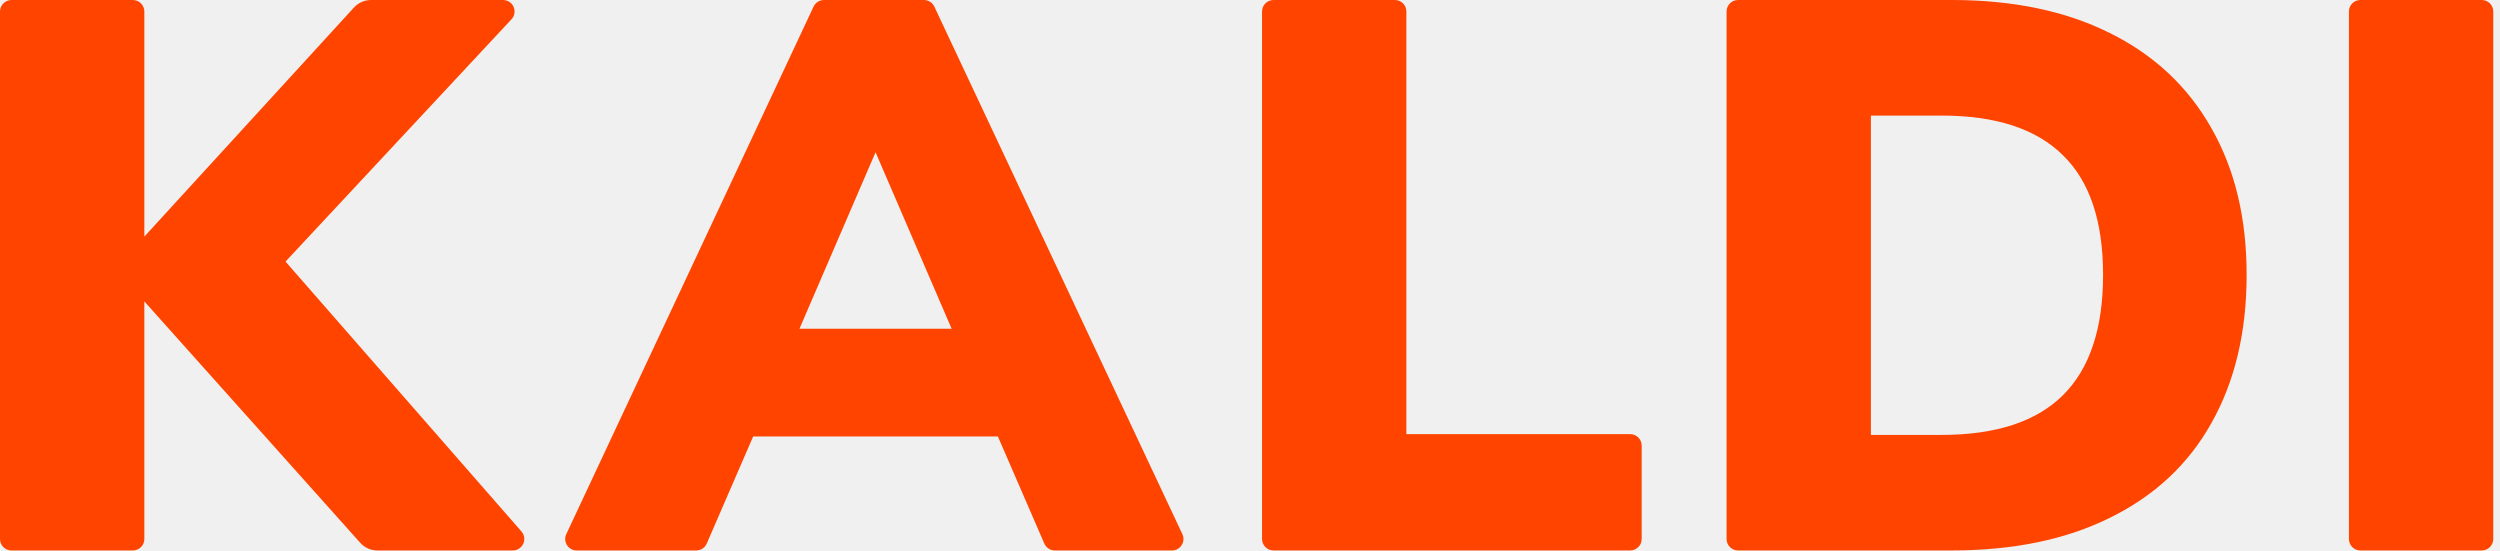
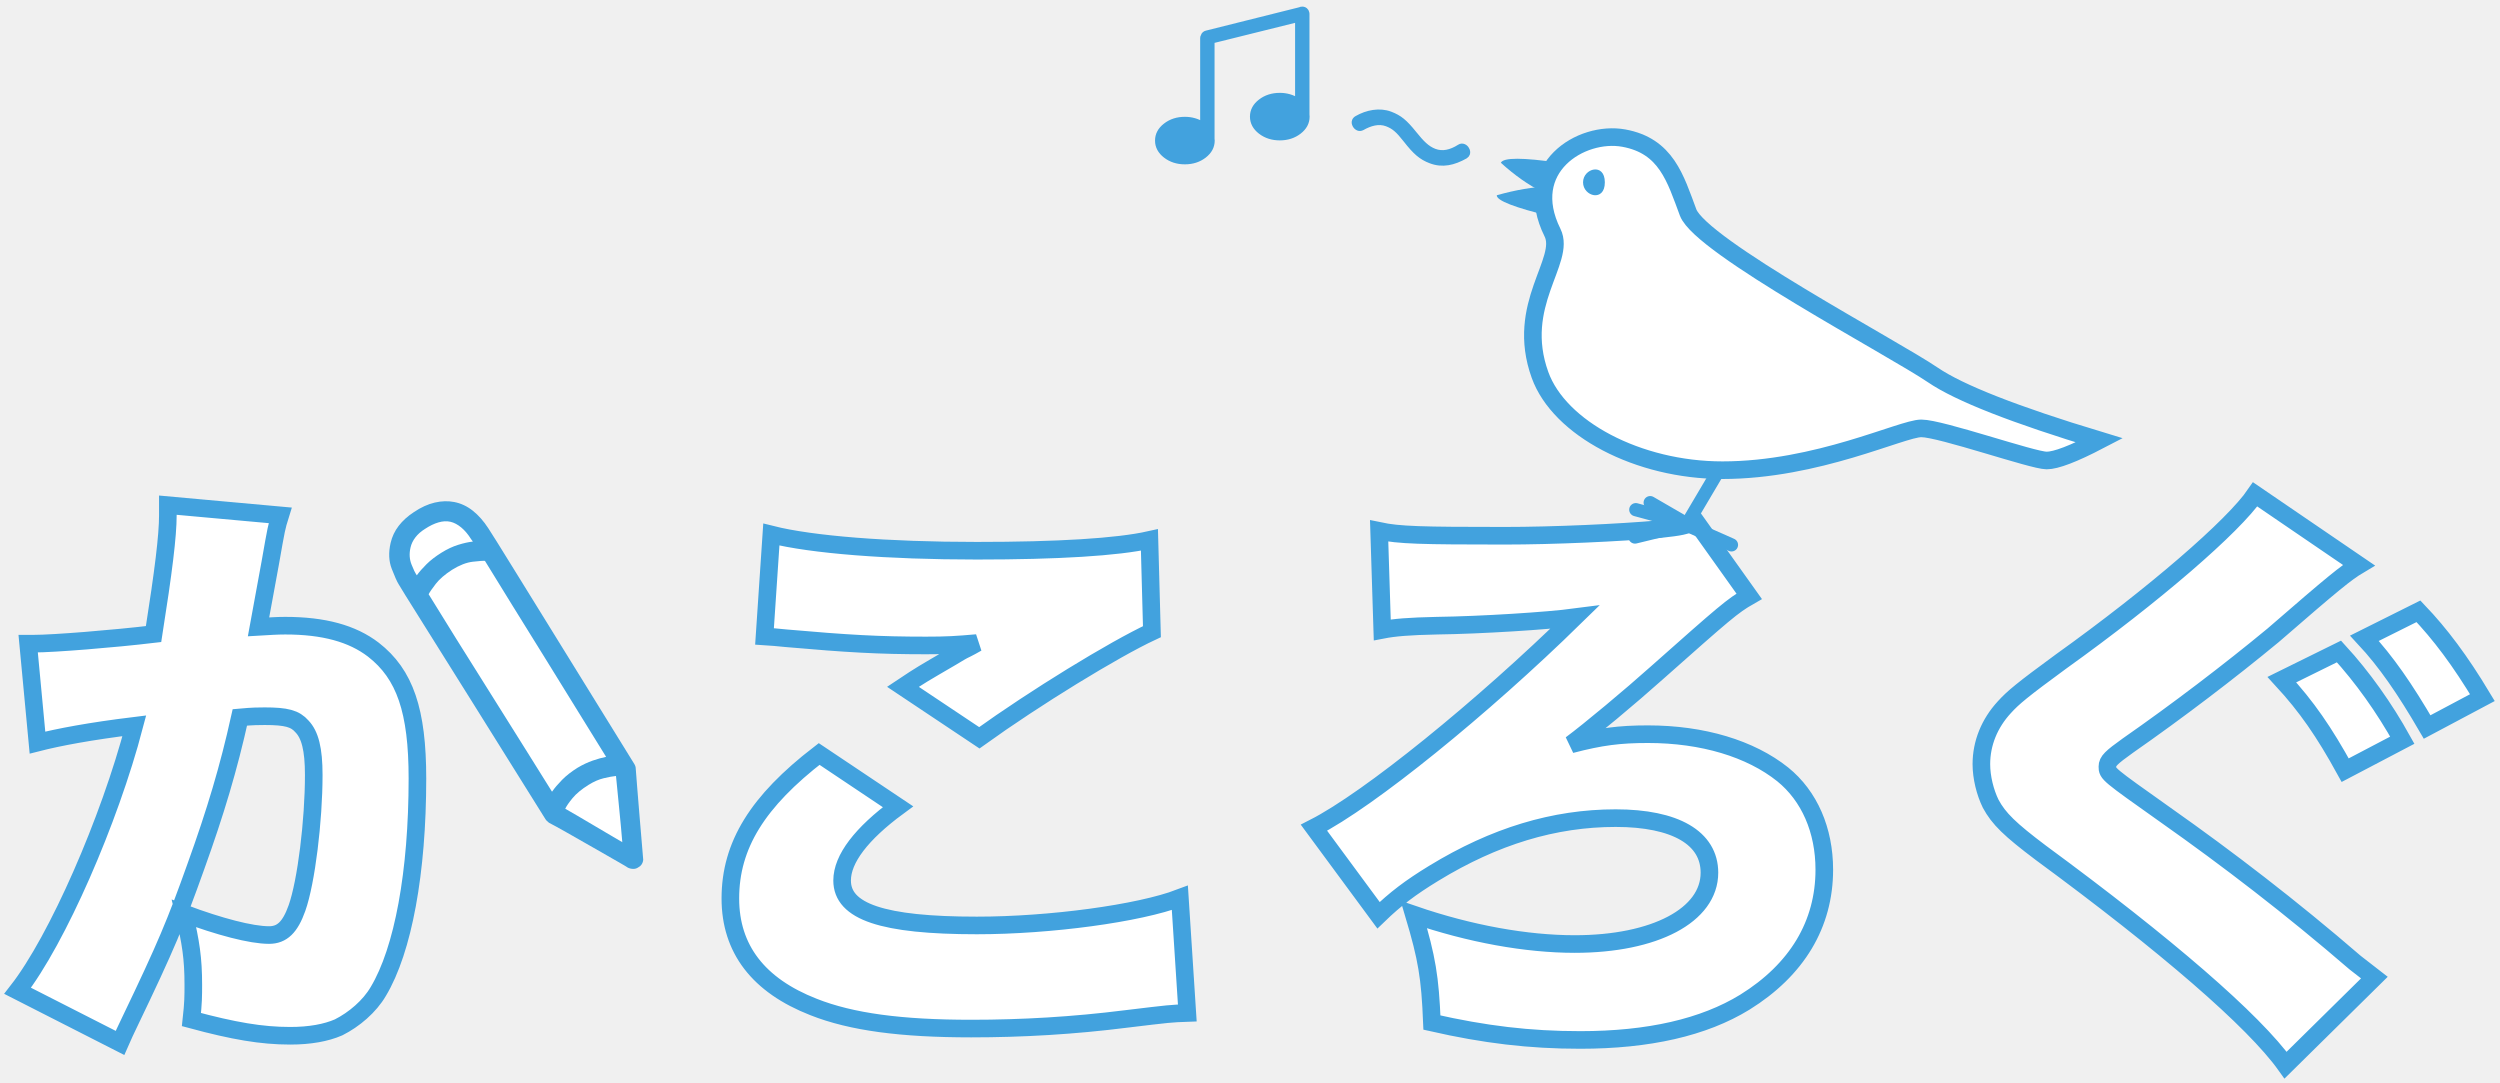
- <svg xmlns="http://www.w3.org/2000/svg" xmlns:xlink="http://www.w3.org/1999/xlink" viewBox="0 0 109 24">
-   <g transform="translate(-1470)">
-     <g style="mix-blend-mode:normal" transform="translate(1470)" fill="#f40">
-       <use xlink:href="#b" style="mix-blend-mode:normal" />
-       <use xlink:href="#c" style="mix-blend-mode:normal" />
-       <use xlink:href="#d" style="mix-blend-mode:normal" />
-       <use xlink:href="#e" style="mix-blend-mode:normal" />
-       <use xlink:href="#f" style="mix-blend-mode:normal" />
+ <svg xmlns="http://www.w3.org/2000/svg" width="284px" height="123px" viewBox="0 0 284 123" version="1.1">
+   <g id="Page-1" stroke="none" stroke-width="1" fill="none" fill-rule="evenodd">
+     <g id="Artboard" transform="translate(-608, -76)">
+       <g id="Group-5" transform="translate(610, 77)">
+         <path d="M2.257,83.358 L1.199,72.12 L1.834,72.12 C4.091,72.12 10.861,71.575 15.446,71.03 C16.574,63.879 17.068,59.861 17.068,57.545 L17.068,56.387 L29.833,57.545 C29.41,58.907 29.41,58.907 28.705,62.926 C28.141,66.059 27.647,68.647 27.365,70.213 C28.564,70.145 29.41,70.077 30.398,70.077 C34.77,70.077 38.015,70.962 40.413,72.801 C44.01,75.594 45.42,79.748 45.42,87.444 C45.42,98.069 43.798,106.923 40.977,111.623 C39.99,113.325 38.226,114.824 36.463,115.709 C35.053,116.322 33.219,116.663 30.962,116.663 C27.718,116.663 24.544,116.118 19.748,114.824 C19.96,112.917 19.96,112.099 19.96,110.874 C19.96,107.877 19.677,106.038 18.902,102.769 C22.922,104.267 26.519,105.221 28.564,105.221 C30.045,105.221 30.962,104.335 31.738,102.156 C32.796,99.159 33.642,92.212 33.642,87.036 C33.642,84.107 33.219,82.473 32.302,81.519 C31.526,80.634 30.539,80.361 28.07,80.361 C27.436,80.361 26.73,80.361 25.249,80.497 C23.98,86.218 22.499,91.19 20.242,97.456 C17.985,103.79 16.856,106.515 12.766,115.028 C12.201,116.186 12.06,116.526 11.637,117.48 L0,111.555 C4.514,105.765 10.438,92.212 13.259,81.451 C8.252,82.064 4.655,82.745 2.257,83.358 Z M84.848,71.303 L85.624,59.725 C90.208,60.882 98.813,61.563 108.969,61.563 C118.138,61.563 124.908,61.155 128.576,60.337 L128.858,70.758 C124.485,72.801 115.599,78.25 109.251,82.813 L100.576,77.024 C102.621,75.662 102.762,75.594 106.148,73.619 C107.065,73.074 107.135,73.006 107.84,72.665 C108.334,72.393 108.405,72.393 108.969,72.052 C106.641,72.256 105.583,72.324 103.186,72.324 C97.825,72.324 94.299,72.12 87.317,71.507 C86.047,71.371 85.836,71.371 84.848,71.303 Z M91.055,84.652 L100.012,90.646 C95.851,93.71 93.664,96.571 93.664,99.023 C93.664,102.564 98.249,104.131 108.969,104.131 C117.291,104.131 127.377,102.769 132.032,100.998 L132.878,114.075 C130.974,114.143 130.974,114.143 125.896,114.756 C119.971,115.505 114.117,115.845 108.334,115.845 C100.364,115.845 94.722,115.096 90.42,113.394 C84.143,110.942 80.969,106.787 80.969,101.066 C80.969,95.004 84.072,90.033 91.055,84.652 Z M155.024,70.554 L154.671,59.316 C156.928,59.793 159.397,59.861 168.918,59.861 C174.49,59.861 181.966,59.52 186.55,59.112 C189.018,58.839 189.301,58.771 190.641,58.226 L196.706,66.74 C194.802,67.829 193.955,68.579 186.197,75.457 C183.306,78.046 178.58,81.996 176.464,83.562 C179.85,82.677 181.966,82.404 185.21,82.404 C191.416,82.404 196.847,84.039 200.515,86.968 C203.547,89.42 205.24,93.302 205.24,97.797 C205.24,103.995 202.137,109.171 196.212,112.849 C191.558,115.709 185.28,117.139 177.522,117.139 C171.739,117.139 166.661,116.526 160.666,115.164 C160.455,109.988 160.102,107.877 158.621,102.905 C164.968,105.084 171.386,106.242 176.888,106.242 C185.986,106.242 192.192,102.973 192.192,98.137 C192.192,94.187 188.313,91.94 181.542,91.94 C174.56,91.94 167.789,93.983 160.878,98.205 C158.198,99.84 156.505,101.134 154.601,102.973 L147.266,93.029 C153.543,89.828 166.379,79.408 176.888,69.123 C173.784,69.532 166.308,70.009 161.23,70.077 C158.057,70.145 156.434,70.281 155.024,70.554 Z M254.187,55.161 L265.965,63.198 C264.484,64.083 263.144,65.173 256.232,71.167 C251.295,75.253 245.3,79.816 239.728,83.698 C237.824,85.061 237.401,85.469 237.401,86.082 C237.401,86.9 237.401,86.9 244.031,91.599 C251.083,96.571 258.277,102.088 265.542,108.354 C265.894,108.626 266.67,109.239 267.728,110.056 L257.643,120 C254.046,114.96 244.031,106.31 229.854,95.89 C226.328,93.234 225.058,92.008 224.142,90.305 C223.507,89.011 223.084,87.308 223.084,85.81 C223.084,83.426 224.001,81.179 225.693,79.34 C226.681,78.25 227.739,77.364 232.111,74.163 C242.761,66.535 251.718,58.771 254.187,55.161 Z M257.219,76.207 L263.708,73.006 C266.388,75.934 268.857,79.408 270.902,83.086 L264.413,86.491 C262.015,82.132 260.04,79.271 257.219,76.207 Z M266.6,71.507 L272.736,68.442 C275.204,71.03 277.461,74.027 280,78.25 L273.723,81.587 C271.184,77.228 269.068,74.163 266.6,71.507 Z" id="かころぐ" stroke="#42A2DE" stroke-width="2" fill="#FFFFFF" />
+         <g id="Group-4" transform="translate(167.5986, 14.51613)" fill-rule="nonzero">
+           <g id="Group" transform="translate(36.74731, 24.5) scale(-1, 1) translate(-36.74731, -24.5) translate(4.247312, 0)">
+             <path d="M54.388,0.172 C49.548,1.051 48.522,4.759 47.077,8.62 C45.633,12.481 23.765,24.019 19.271,27.081 C16.275,29.123 9.972,31.598 0.36,34.506 C3.293,36.034 5.29,36.797 6.348,36.797 C7.936,36.797 18.366,33.147 20.581,33.147 C22.796,33.147 32.407,37.898 43.17,37.898 C52.77,37.898 61.707,33.147 63.899,27.081 C66.796,19.062 60.89,14.111 62.482,10.909 C66.138,3.551 59.229,-0.707 54.388,0.172 Z" id="Path-2" stroke="#42A2DE" stroke-width="2" fill="#FFFFFF" />
+             <path d="M56.536,5.198 C56.536,2.915 59.012,3.599 59.012,5.198 C59.012,6.797 56.536,7.481 56.536,5.198 Z" id="Path-3" fill="#42A2DE" />
+             <g id="Group-2" transform="translate(42.15107, 38.38499)" stroke="#42A2DE" stroke-linecap="round" stroke-width="1.5">
+               <path d="M1.797,0.121 L5.015,5.563" id="Path-4" stroke-linejoin="round" />
+               <path d="M5.178,5.551 L9.235,3.199" id="Path-5" />
+               <path d="M5.183,5.536 L10.868,3.998" id="Path-5" />
+               <path d="M5.183,5.702 L10.959,7.106" id="Path-5" />
+               <path d="M5.183,5.702 L0,7.997" id="Path-6" />
+             </g>
+           </g>
+           <g id="Group-3" transform="translate(0, 1.935484)" fill="#42A2DE">
+             <path d="M7.54,1.041 L5.61,4.357 C4.027,3.56 2.457,2.454 0.9,1.041 C1.165,0.43 3.379,0.43 7.54,1.041 Z" id="Path" />
+             <path d="M7.411,3.664 L5.721,6.654 C4.091,5.767 2.453,4.589 0.807,3.119 C1.028,2.561 3.23,2.743 7.411,3.664 Z" id="Path" transform="translate(4.108875, 4.728545) scale(1, -1) rotate(-26) translate(-4.108875, -4.728545) " />
+           </g>
+         </g>
+         <path d="M70.03,84.476 L71.889,94.539 L62.769,90.996 L43.089,64.825 C42.535,62.482 43.077,60.698 44.716,59.474 C46.355,58.25 48.406,58.25 50.869,59.474 L70.03,84.476 Z" id="Path-7" fill="#FFFFFF" fill-rule="nonzero" transform="translate(57.38416, 76.54743) rotate(4) translate(-57.38416, -76.54743) " />
+         <path d="M73.164,60.066 C73.867,60.722 74.395,61.408 74.746,62.123 C75.098,62.838 75.285,63.558 75.309,64.285 C75.332,65.058 75.168,65.814 74.817,66.552 C74.465,67.291 73.949,68.011 73.27,68.715 C72.942,69.066 71.629,70.379 69.332,72.652 C67.035,74.925 64.557,77.381 61.897,80.017 C59.236,82.654 56.793,85.074 54.567,87.277 C52.34,89.48 51.121,90.687 50.91,90.898 C50.84,90.968 50.764,91.027 50.682,91.074 C50.6,91.121 50.512,91.156 50.418,91.179 C50.09,91.273 49.399,91.49 48.344,91.83 C47.289,92.17 46.205,92.515 45.092,92.867 C43.979,93.218 42.977,93.541 42.086,93.834 C41.195,94.127 40.738,94.273 40.715,94.273 C40.668,94.297 40.615,94.314 40.557,94.326 C40.498,94.338 40.434,94.343 40.363,94.343 C40.223,94.343 40.082,94.314 39.942,94.256 C39.801,94.197 39.684,94.109 39.59,93.992 C39.426,93.851 39.32,93.675 39.274,93.465 C39.227,93.254 39.227,93.043 39.274,92.832 C39.297,92.808 39.438,92.369 39.695,91.513 C39.953,90.658 40.252,89.668 40.592,88.543 C40.932,87.418 41.26,86.322 41.576,85.256 C41.893,84.189 42.11,83.422 42.227,82.953 C42.274,82.859 42.32,82.771 42.367,82.689 C42.414,82.607 42.473,82.531 42.543,82.461 L53.442,71.562 C56.184,68.82 58.721,66.277 61.053,63.933 C63.385,61.59 64.633,60.347 64.797,60.207 C65.031,59.972 65.535,59.591 66.309,59.064 C67.082,58.537 68.031,58.273 69.156,58.273 C69.883,58.273 70.58,58.425 71.248,58.73 C71.916,59.035 72.555,59.48 73.164,60.066 Z M64.445,63.793 C63.344,64.871 61.938,66.265 60.227,67.976 C58.516,69.687 56.752,71.457 54.936,73.285 C53.119,75.113 51.379,76.859 49.715,78.523 L45.742,82.496 C46.211,82.683 46.733,82.953 47.307,83.304 C47.881,83.656 48.461,84.125 49.047,84.711 C49.516,85.203 49.908,85.701 50.225,86.205 C50.541,86.709 50.793,87.172 50.981,87.593 C51.965,86.609 53.283,85.302 54.936,83.674 C56.588,82.045 58.317,80.334 60.121,78.541 C61.926,76.748 63.678,75.008 65.377,73.32 C67.076,71.633 68.477,70.25 69.578,69.172 C69.555,68.984 69.42,68.545 69.174,67.853 C68.928,67.162 68.453,66.465 67.75,65.761 C67.047,65.082 66.391,64.601 65.781,64.32 C65.172,64.039 64.727,63.863 64.445,63.793 Z M44.195,84.394 C43.938,85.261 43.58,86.41 43.123,87.84 C42.666,89.269 42.274,90.511 41.945,91.566 C43.047,91.215 44.324,90.793 45.777,90.3 C47.231,89.808 48.344,89.433 49.117,89.175 C49,88.824 48.813,88.39 48.555,87.875 C48.297,87.359 47.922,86.855 47.43,86.363 C46.774,85.707 46.152,85.232 45.567,84.939 C44.981,84.646 44.524,84.465 44.195,84.394 Z M71.617,67.097 C72.086,66.629 72.438,66.16 72.672,65.691 C72.906,65.222 73.024,64.777 73.024,64.355 C73.024,63.933 72.901,63.5 72.654,63.054 C72.408,62.609 72.051,62.164 71.582,61.718 C71.207,61.343 70.815,61.062 70.404,60.875 C69.994,60.687 69.578,60.593 69.156,60.593 C68.43,60.593 67.803,60.781 67.276,61.156 C66.748,61.531 66.461,61.754 66.414,61.824 L66.238,62 C66.684,62.187 67.176,62.451 67.715,62.791 C68.254,63.131 68.805,63.582 69.367,64.144 C69.906,64.683 70.34,65.234 70.668,65.797 C70.996,66.359 71.242,66.875 71.406,67.343 C71.453,67.297 71.494,67.25 71.529,67.203 C71.565,67.156 71.594,67.121 71.617,67.097 Z" id="Pencil---simple-line-icons" fill="#42A2DE" transform="translate(57.27468, 76.30829) rotate(-77) translate(-57.27468, -76.30829) " />
+         <path d="M146.506,11.993 C146.506,12.038 146.509,12.081 146.514,12.12 C146.52,12.16 146.523,12.203 146.523,12.248 C146.523,12.928 146.216,13.507 145.601,13.983 C144.986,14.459 144.247,14.698 143.384,14.698 C142.521,14.698 141.782,14.459 141.167,13.983 C140.553,13.507 140.245,12.928 140.245,12.248 C140.245,11.568 140.553,10.989 141.167,10.513 C141.782,10.037 142.521,9.798 143.384,9.798 C143.763,9.798 144.12,9.847 144.457,9.943 C144.794,10.039 145.099,10.173 145.371,10.343 L145.371,1.276 L135.723,3.674 L135.723,14.766 C135.723,14.8 135.726,14.834 135.732,14.868 C135.738,14.902 135.741,14.936 135.741,14.97 C135.741,15.65 135.433,16.229 134.818,16.705 C134.203,17.181 133.465,17.419 132.601,17.419 C131.738,17.419 130.999,17.181 130.385,16.705 C129.77,16.229 129.462,15.65 129.462,14.97 C129.462,14.289 129.77,13.711 130.385,13.235 C130.999,12.758 131.738,12.52 132.601,12.52 C132.98,12.52 133.337,12.568 133.674,12.665 C134.011,12.761 134.316,12.894 134.588,13.065 L134.588,3.334 C134.588,3.289 134.594,3.243 134.605,3.198 C134.617,3.153 134.635,3.113 134.659,3.079 C134.682,2.988 134.73,2.912 134.801,2.849 C134.871,2.787 134.954,2.744 135.049,2.722 L145.654,0.068 C145.69,0.045 145.731,0.028 145.778,0.017 C145.826,0.006 145.879,0 145.938,0 C146.08,0 146.201,0.043 146.302,0.128 C146.402,0.213 146.464,0.318 146.488,0.442 C146.5,0.476 146.506,0.507 146.506,0.536 L146.506,11.993 Z" id="Music-tone-alt---simple-line-icons" stroke="#42A2DE" stroke-width="0.5" fill="#42A2DE" />
+         <path d="M155.144,12.931 C156.284,12.931 157.004,13.171 158.474,14.026 C159.659,14.716 160.439,15.076 161.324,15.076 C162.299,15.076 163.094,14.536 163.784,13.606 C163.904,13.441 164.069,13.381 164.234,13.381 C164.399,13.381 164.564,13.441 164.699,13.561 C164.864,13.681 164.969,13.876 164.969,14.056 C164.969,14.176 164.924,14.296 164.834,14.416 C163.859,15.586 162.779,16.336 161.294,16.336 C160.154,16.336 159.329,16.036 157.829,15.136 C156.584,14.386 156.014,14.191 155.174,14.191 C154.184,14.191 153.374,14.836 152.744,15.601 C152.609,15.751 152.459,15.811 152.309,15.811 C152.129,15.811 151.949,15.736 151.814,15.616 C151.664,15.481 151.574,15.331 151.574,15.151 C151.574,15.031 151.619,14.881 151.739,14.746 C152.564,13.726 153.824,12.931 155.144,12.931 Z" id="〜" stroke="#42A2DE" stroke-width="0.5" fill="#42A2DE" transform="translate(158.2713, 14.63322) rotate(21) translate(-158.2713, -14.63322) " />
+       </g>
    </g>
  </g>
-   <defs>
-     <path id="b" d="M22.735 23.171c.283.323.053.829-.376.829h-5.907c-.285 0-.556-.121-.745-.333l-9.414-10.526v10.36c0 .276-.224.5-.5.5h-5.293c-.276 0-.5-.224-.5-.5v-23c0-.276.224-.5.5-.5h5.293c.276 0 .5.224.5.5v9.815l9.141-9.99c.19-.207.457-.325.738-.325h5.762c.437 0 .664.521.366.841l-9.851 10.563 10.287 11.767z" />
-     <path id="c" d="M45.991 24c-.199 0-.38-.118-.459-.301l-2.024-4.669h-10.67l-2.024 4.669c-.079.183-.259.301-.459.301h-5.212c-.366 0-.608-.381-.453-.712l10.782-23c.082-.176.259-.288.453-.288h4.358c.194 0 .37.112.453.287l10.815 23c.156.332-.086.713-.452.713h-5.108zm-11.135-9.668h6.635l-3.317-7.694-3.317 7.694z" />
-     <path id="d" d="M55.525 24c-.276 0-.5-.224-.5-.5v-23c0-.276.224-.5.5-.5h5.293c.276 0 .5.224.5.5v18.428h9.759c.276 0 .5.224.5.5v4.072c0 .276-.224.5-.5.5h-15.552z" />
-     <path id="e" d="M75.279.5c0-.276.224-.5.5-.5h9.315c2.667 0 4.959.477 6.874 1.43 1.938.953 3.42 2.338 4.446 4.153 1.026 1.793 1.539 3.926 1.539 6.4 0 2.496-.513 4.652-1.539 6.468-1.003 1.793-2.474 3.166-4.412 4.119-1.915.953-4.218 1.43-6.908 1.43h-9.315c-.276 0-.5-.224-.5-.5v-23zm9.37 18.462c2.371 0 4.138-.579 5.301-1.736 1.163-1.157 1.744-2.905 1.744-5.242 0-2.338-.581-4.074-1.744-5.209-1.163-1.157-2.93-1.736-5.301-1.736h-3.078v13.923h3.078z" />
-     <path id="f" d="M102.913 24c-.276 0-.5-.224-.5-.5v-23c0-.276.224-.5.5-.5h5.293c.276 0 .5.224.5.5v23c0 .276-.224.5-.5.5h-5.293z" />
-   </defs>
</svg>
